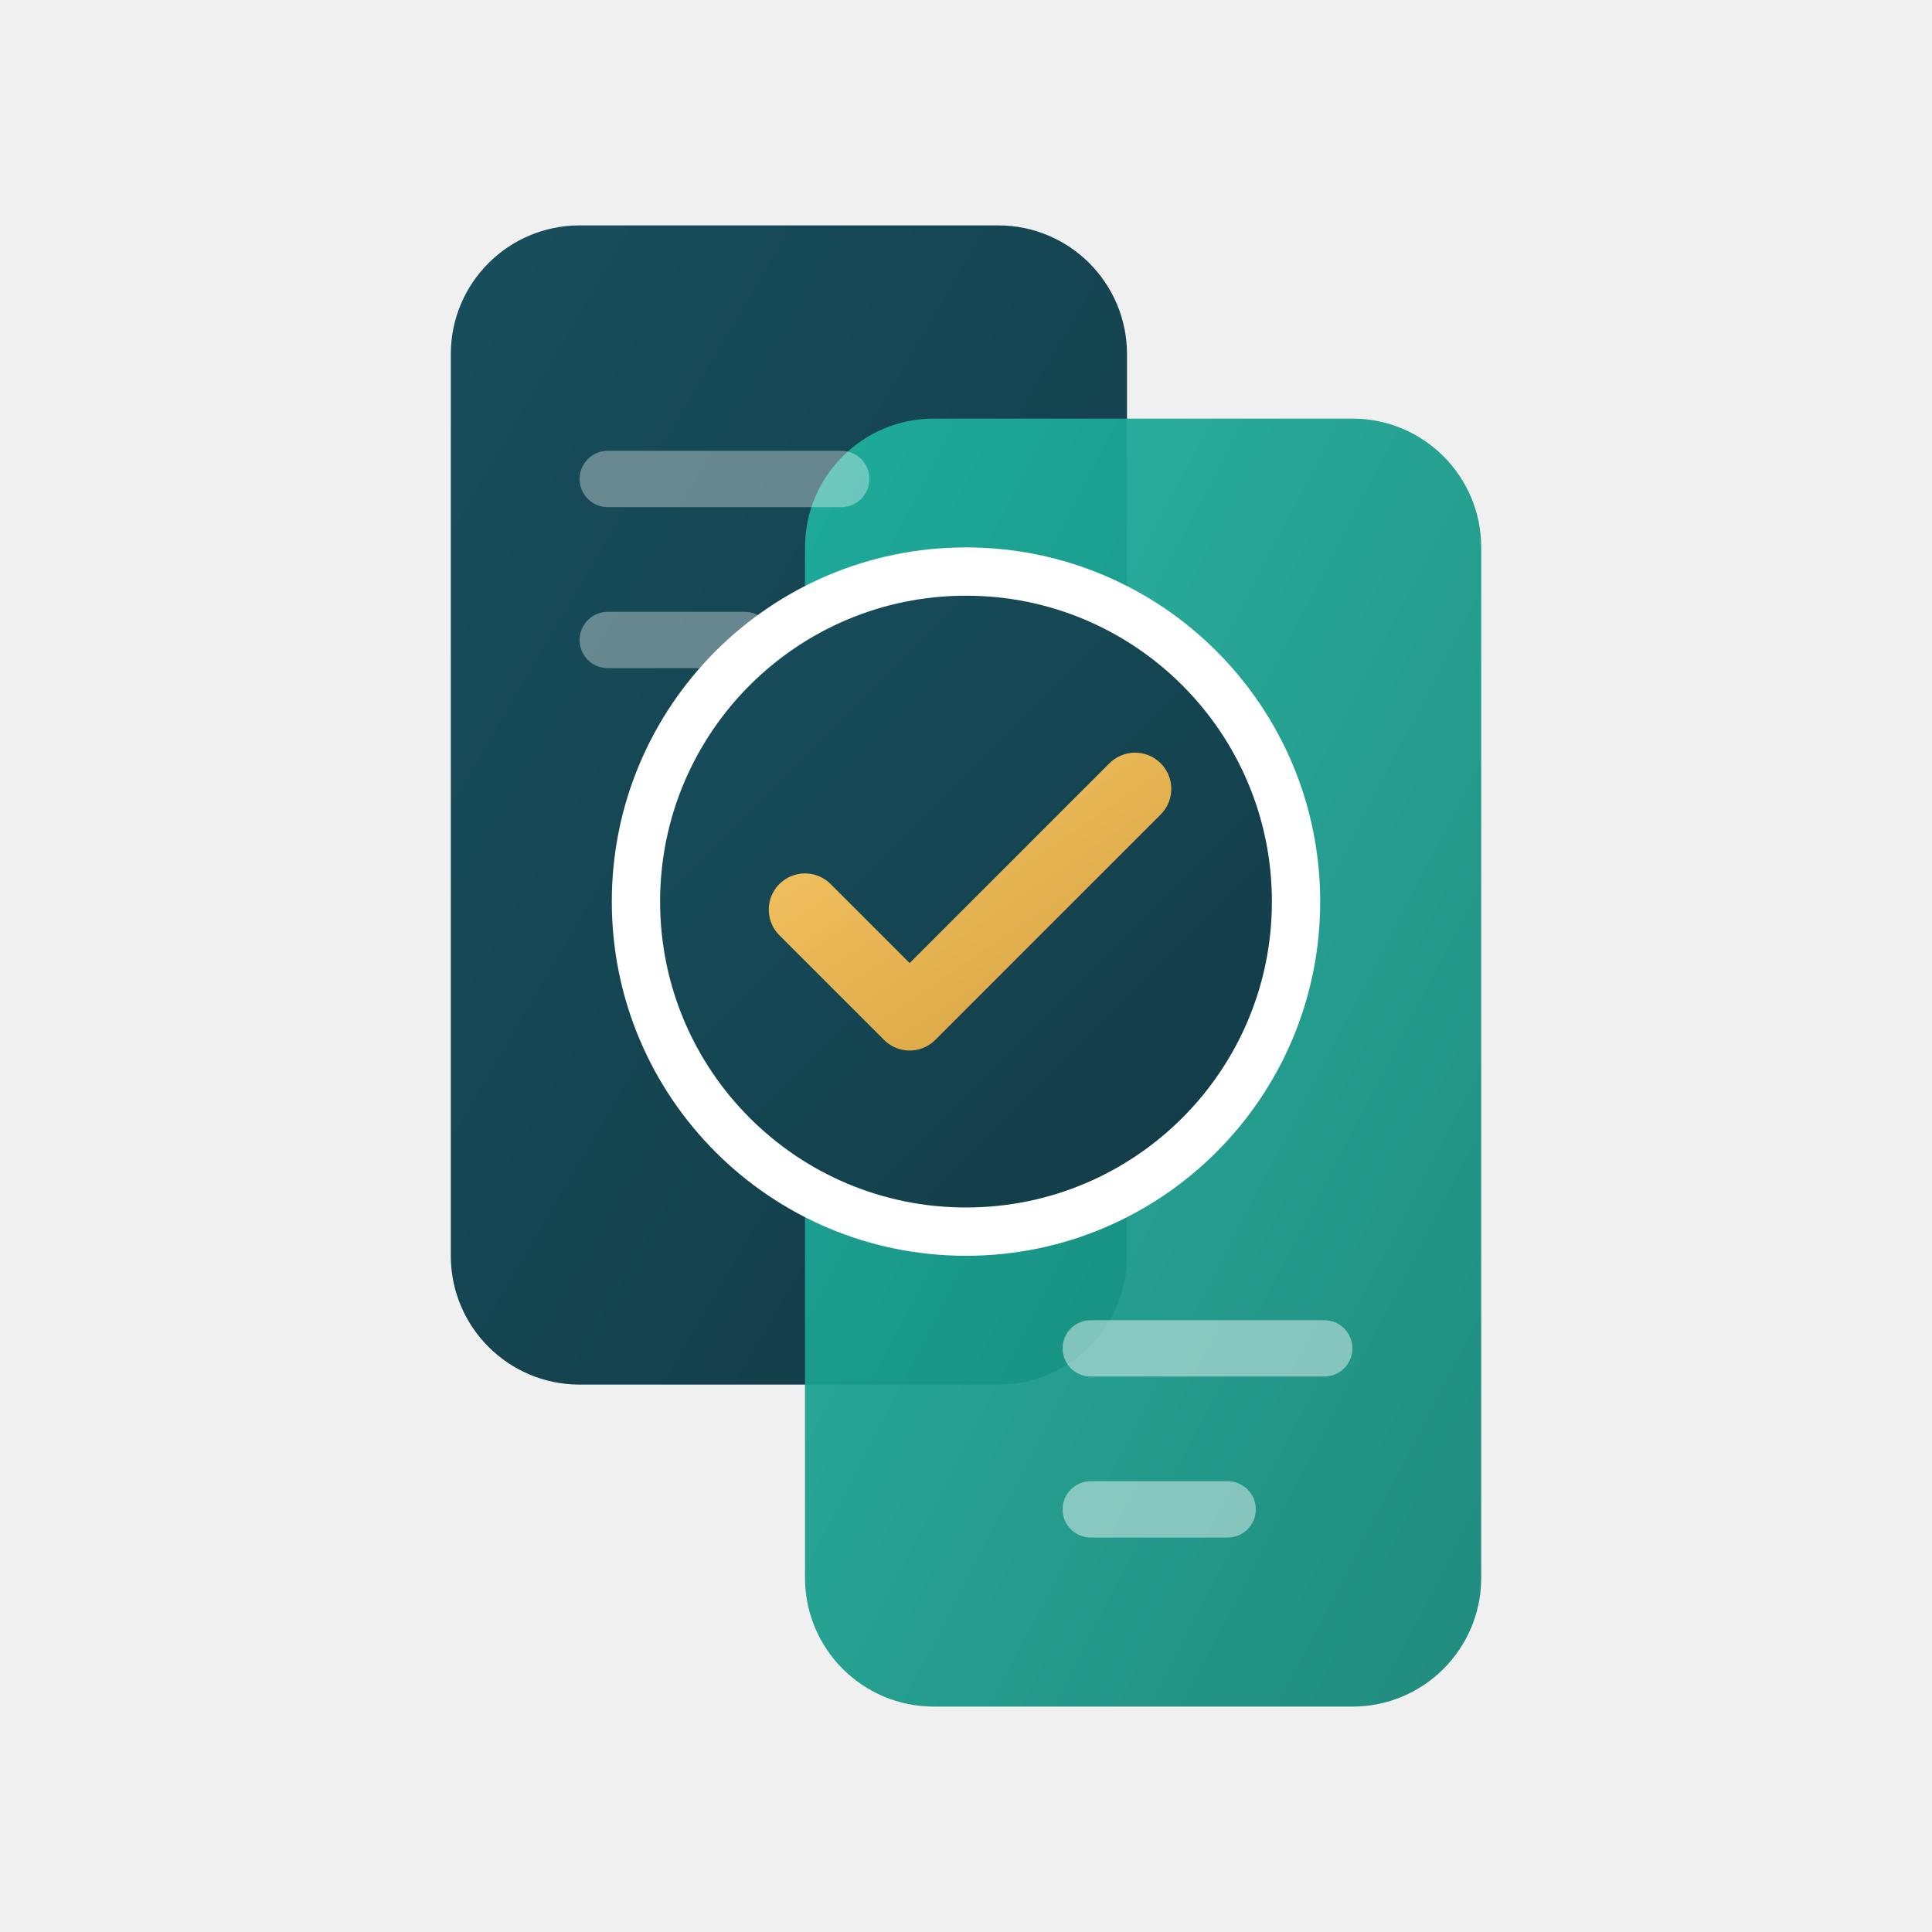
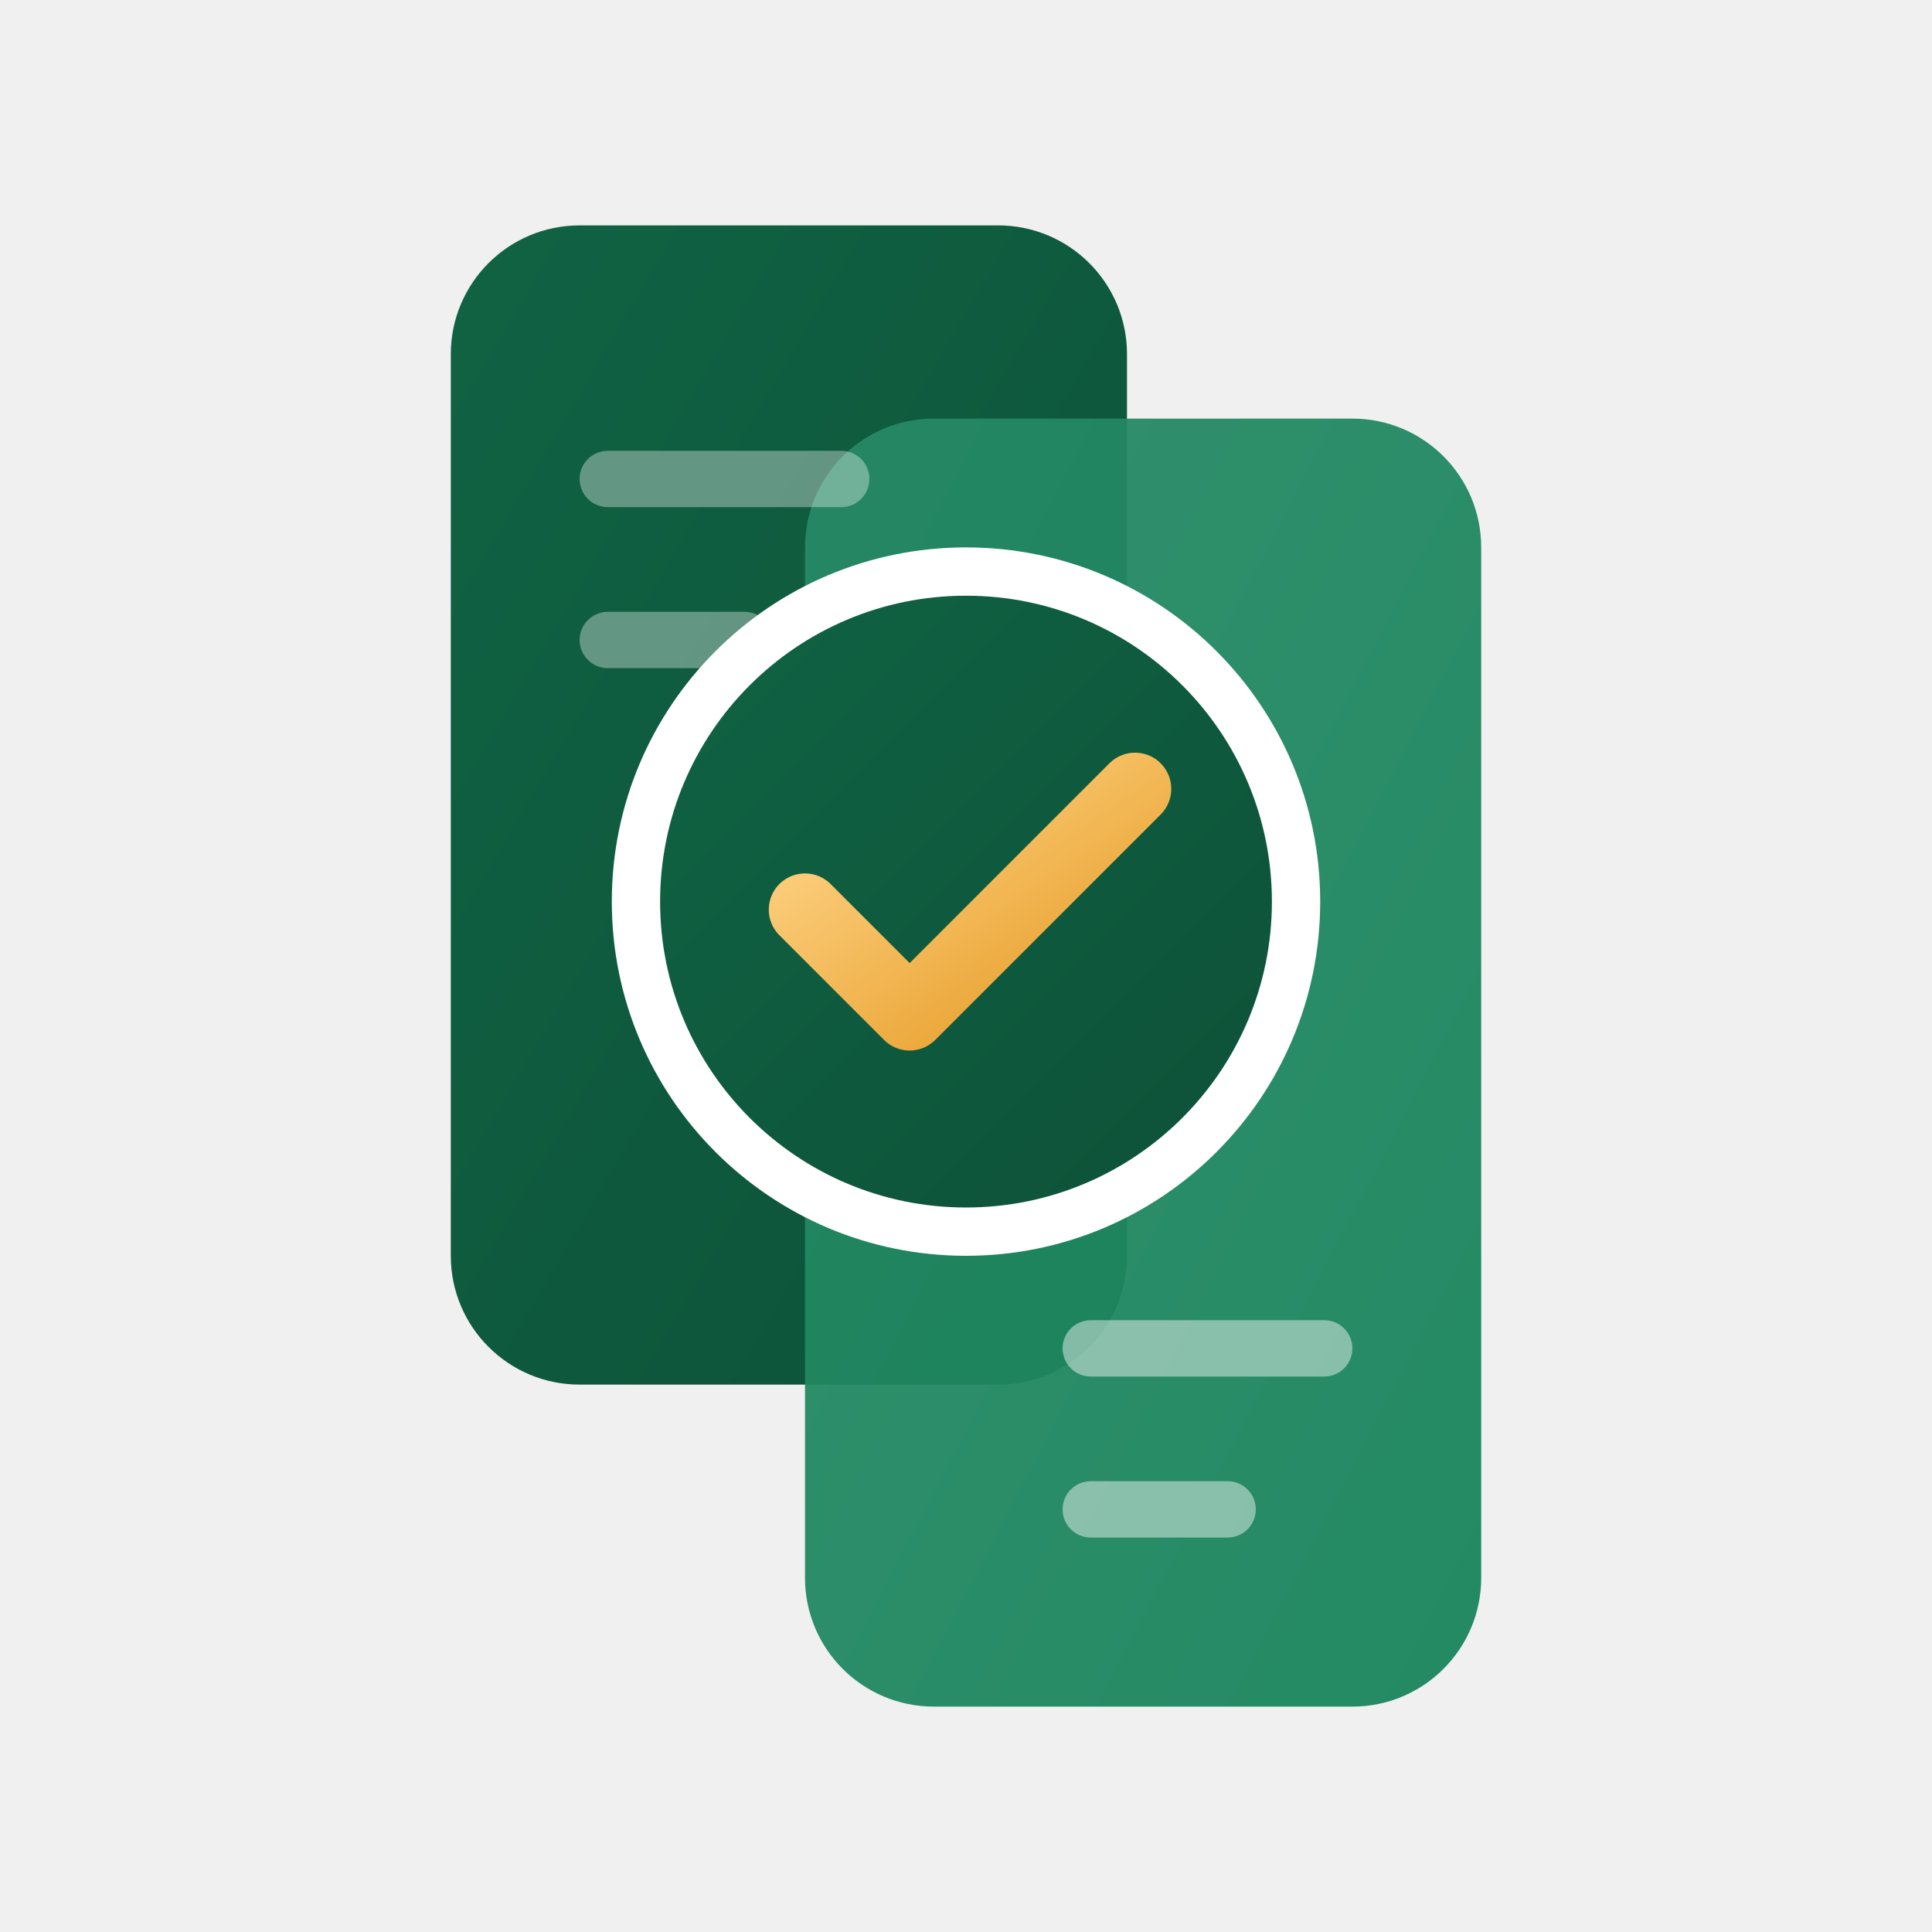
<svg xmlns="http://www.w3.org/2000/svg" viewBox="0 0 120 120" width="120" height="120" fill="none">
  <defs>
    <linearGradient id="petrolGrad" x1="0%" y1="0%" x2="100%" y2="100%">
-       <stop offset="0%" stop-color="#184E5D" />
-       <stop offset="100%" stop-color="#123B46" />
+       <stop offset="0%" stop-color="#106344" />
+       <stop offset="100%" stop-color="#0D5138" />
    </linearGradient>
    <linearGradient id="tealGrad" x1="0%" y1="0%" x2="100%" y2="100%">
-       <stop offset="0%" stop-color="#1FB2A0" />
-       <stop offset="100%" stop-color="#138577" />
+       <stop offset="0%" stop-color="#278A66" />
+       <stop offset="100%" stop-color="#16845B" />
    </linearGradient>
    <linearGradient id="goldGrad" x1="0%" y1="0%" x2="100%" y2="100%">
-       <stop offset="0%" stop-color="#F3C363" />
-       <stop offset="100%" stop-color="#D9A441" />
+       <stop offset="0%" stop-color="#FFD68A" />
+       <stop offset="100%" stop-color="#E69A23" />
    </linearGradient>
  </defs>
  <path d="M28 22 C28 17.58 31.58 14 36 14 L62 14 C66.42 14 70 17.58 70 22 L70 78 C70 82.42 66.42 86 62 86 L36 86 C31.58 86 28 82.42 28 78 Z" fill="url(#petrolGrad)" />
  <path d="M50 34 C50 29.58 53.58 26 58 26 L84 26 C88.42 26 92 29.58 92 34 L92 98 C92 102.42 88.42 106 84 106 L58 106 C53.58 106 50 102.42 50 98 Z" fill="url(#tealGrad)" fill-opacity="0.94" />
-   <path d="M50 44 L70 44 L70 68 L50 68 Z" fill="#0E6E62" fill-opacity="0.4" />
+   <path d="M50 44 L70 44 L70 68 L50 68 Z" fill="#106344" fill-opacity="0.4" />
  <rect x="36" y="28" width="18" height="3.5" rx="1.75" fill="#FFFFFF" fill-opacity="0.35" />
  <rect x="36" y="38" width="12" height="3.5" rx="1.75" fill="#FFFFFF" fill-opacity="0.35" />
  <rect x="66" y="82" width="18" height="3.5" rx="1.75" fill="#FFFFFF" fill-opacity="0.45" />
  <rect x="66" y="92" width="12" height="3.5" rx="1.75" fill="#FFFFFF" fill-opacity="0.45" />
  <circle cx="60" cy="56" r="22" fill="#FFFFFF" />
  <circle cx="60" cy="56" r="19" fill="url(#petrolGrad)" />
  <path d="M50 56.5 L56.5 63 L70.5 49" stroke="url(#goldGrad)" stroke-width="4.5" stroke-linecap="round" stroke-linejoin="round" />
</svg>
